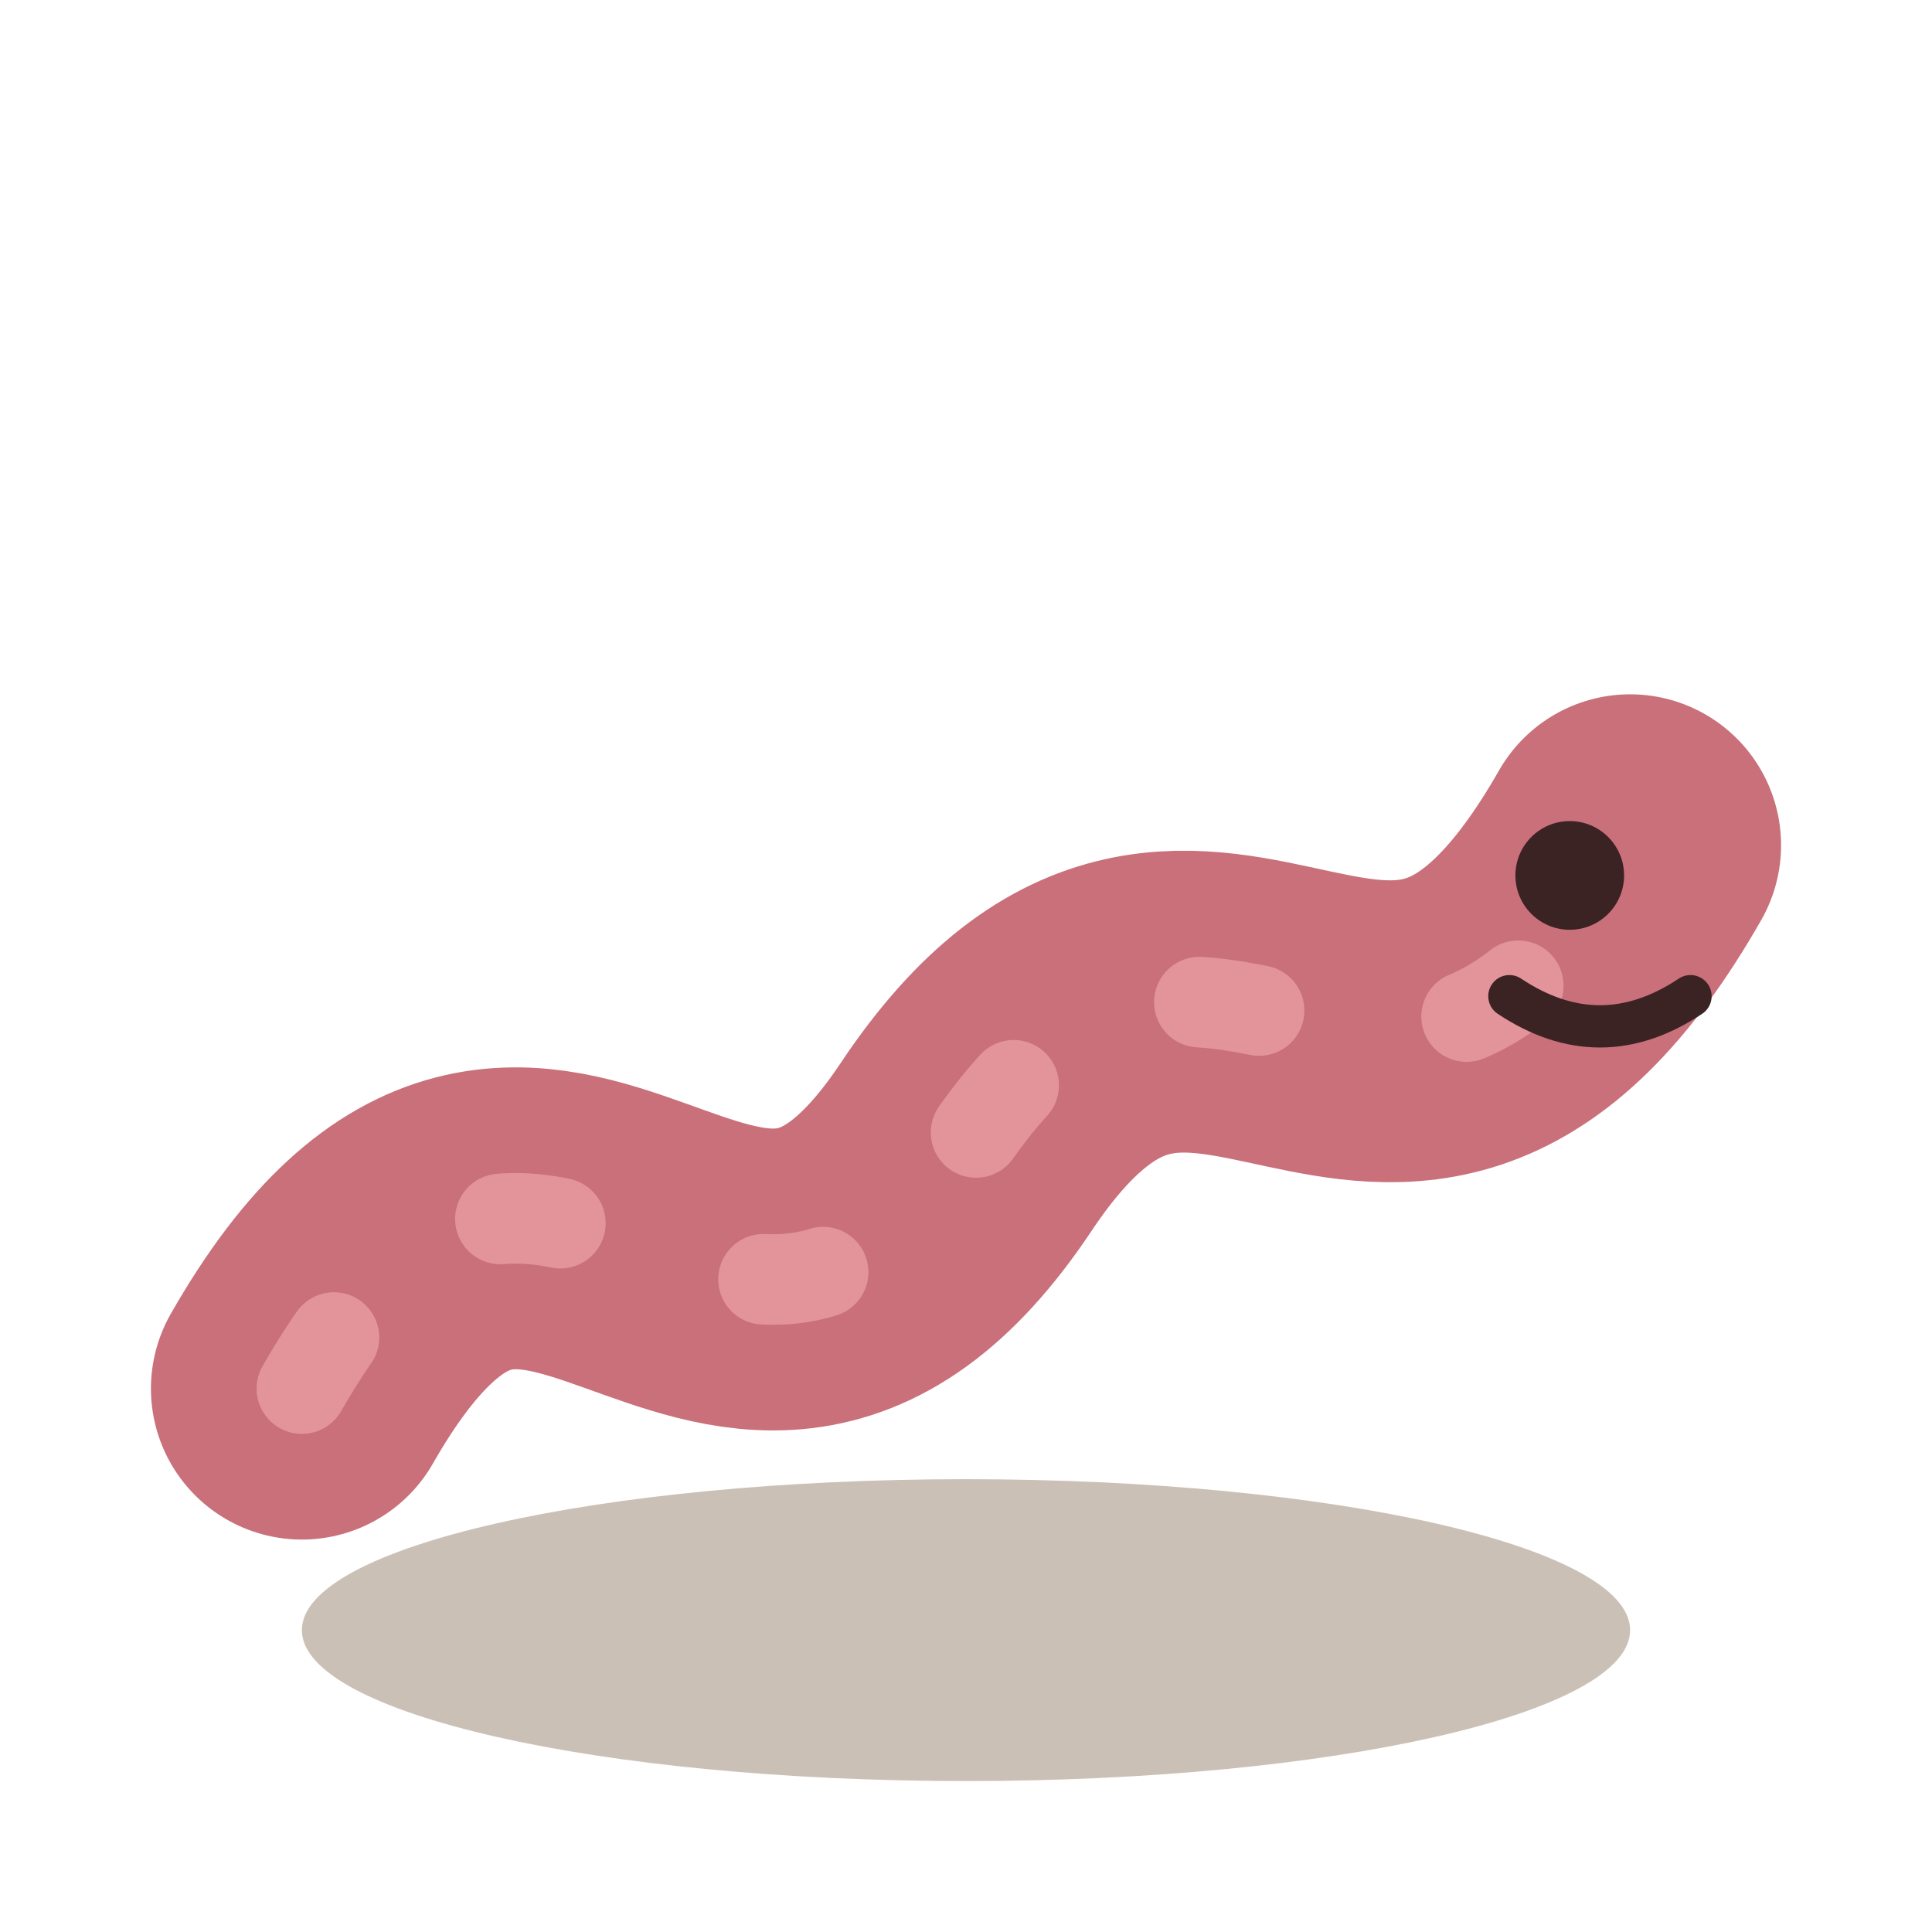
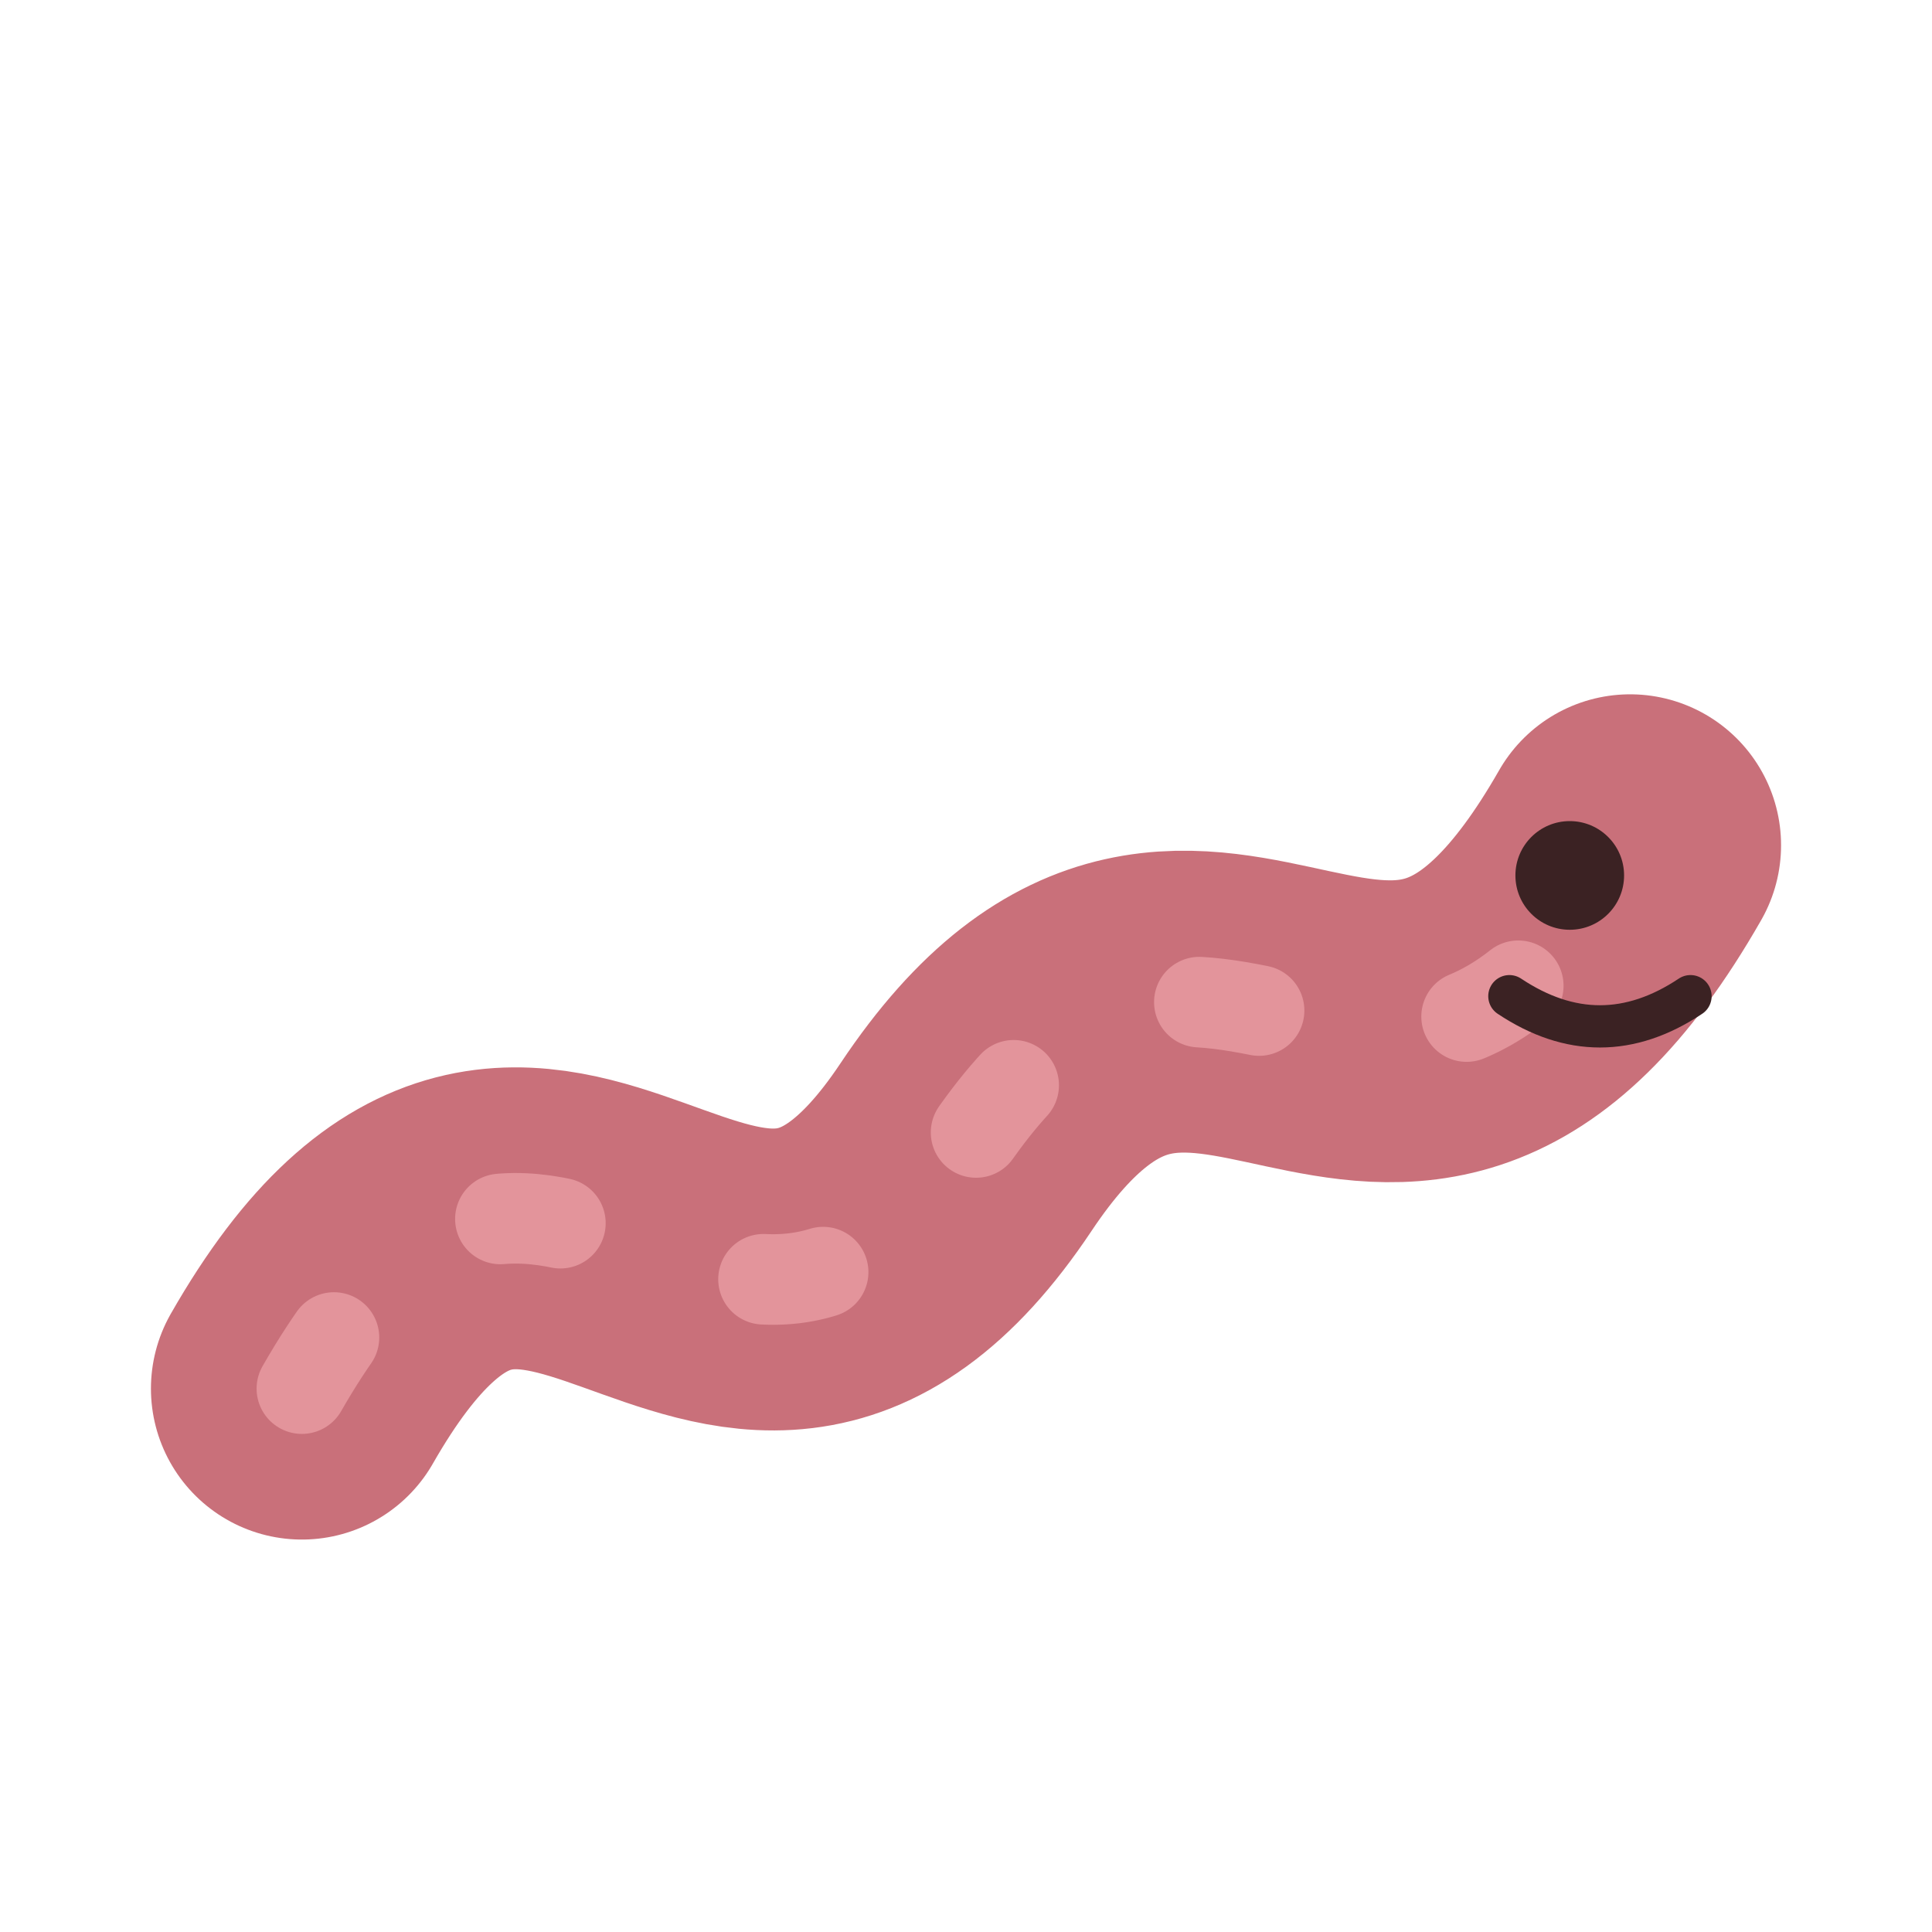
<svg xmlns="http://www.w3.org/2000/svg" viewBox="0 0 64 64" role="img" aria-label="Worm">
-   <ellipse cx="32" cy="54" rx="22" ry="5" fill="#6b4a2e" opacity=".35" />
  <path d="M10 46c8-14 14 4 22-8s14 4 22-10" fill="none" stroke="#c9707a" stroke-width="10" stroke-linecap="round" />
  <path d="M10 46c8-14 14 4 22-8s14 4 22-10" fill="none" stroke="#e3949b" stroke-width="3" stroke-linecap="round" stroke-dasharray="2 7" />
  <circle cx="52" cy="29" r="1.8" fill="#3b2223" />
  <path d="M50 33q3 2 6 0" fill="none" stroke="#3b2223" stroke-width="1.4" stroke-linecap="round" />
</svg>
